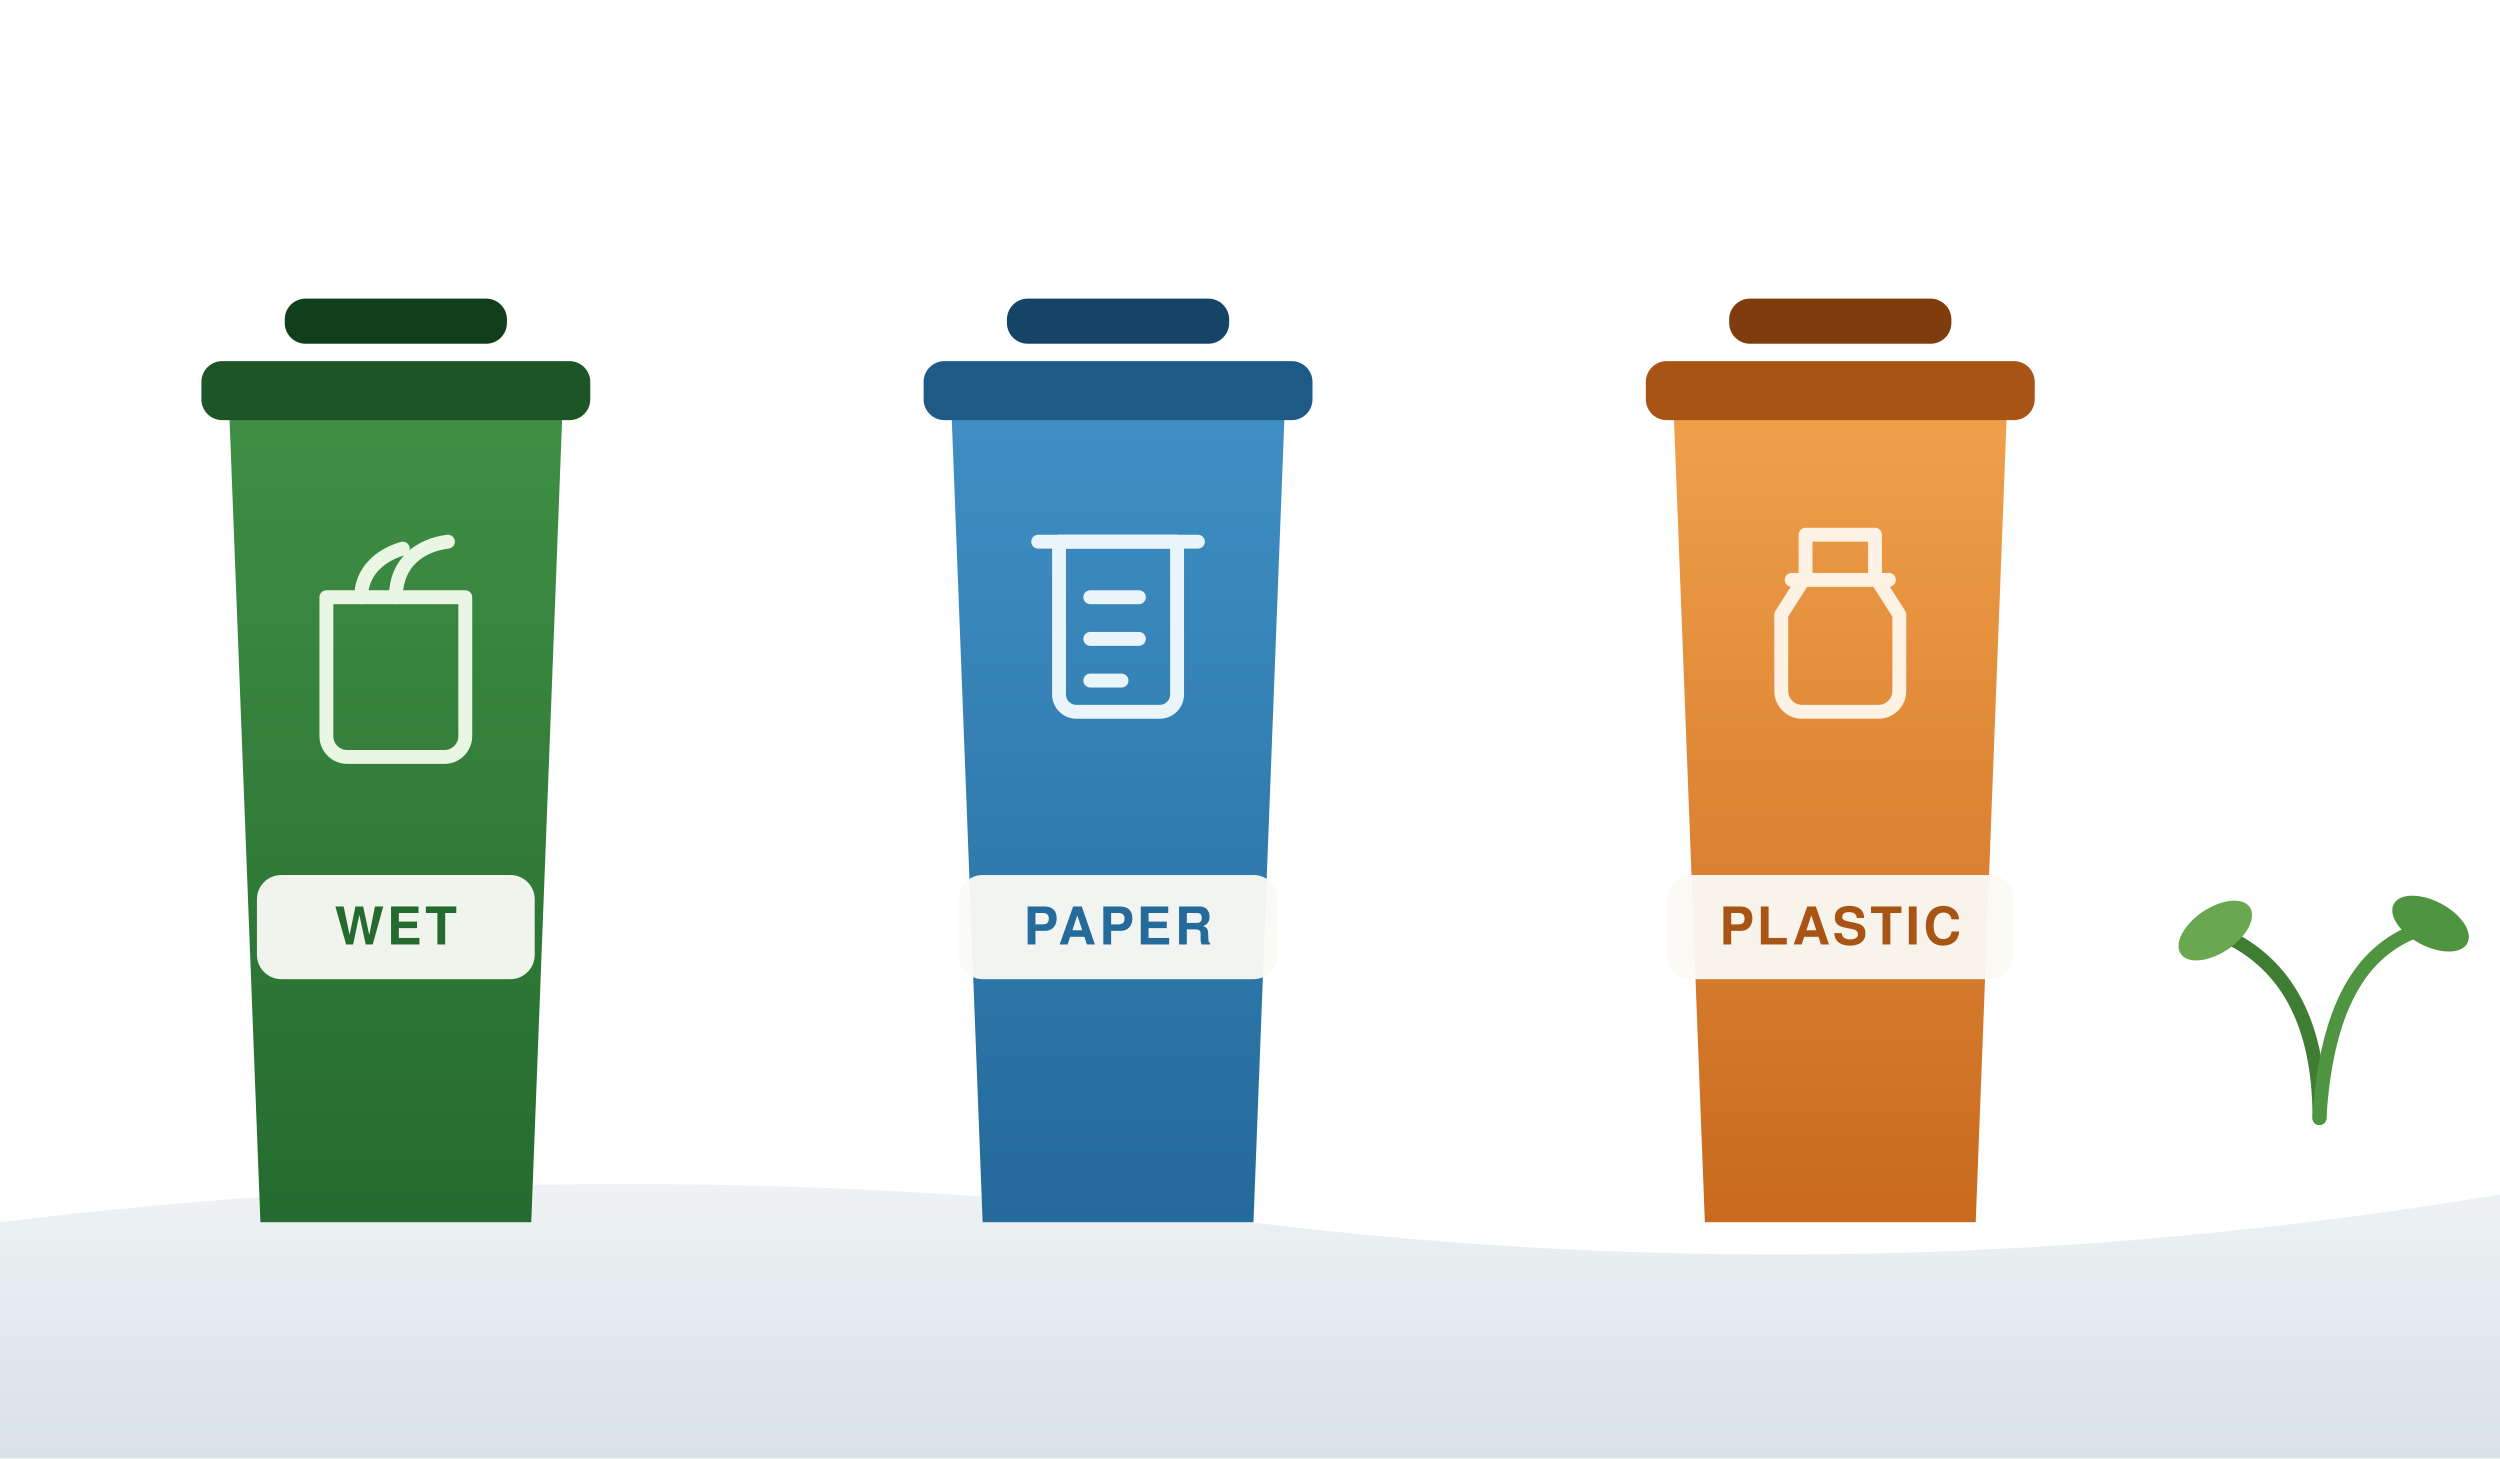
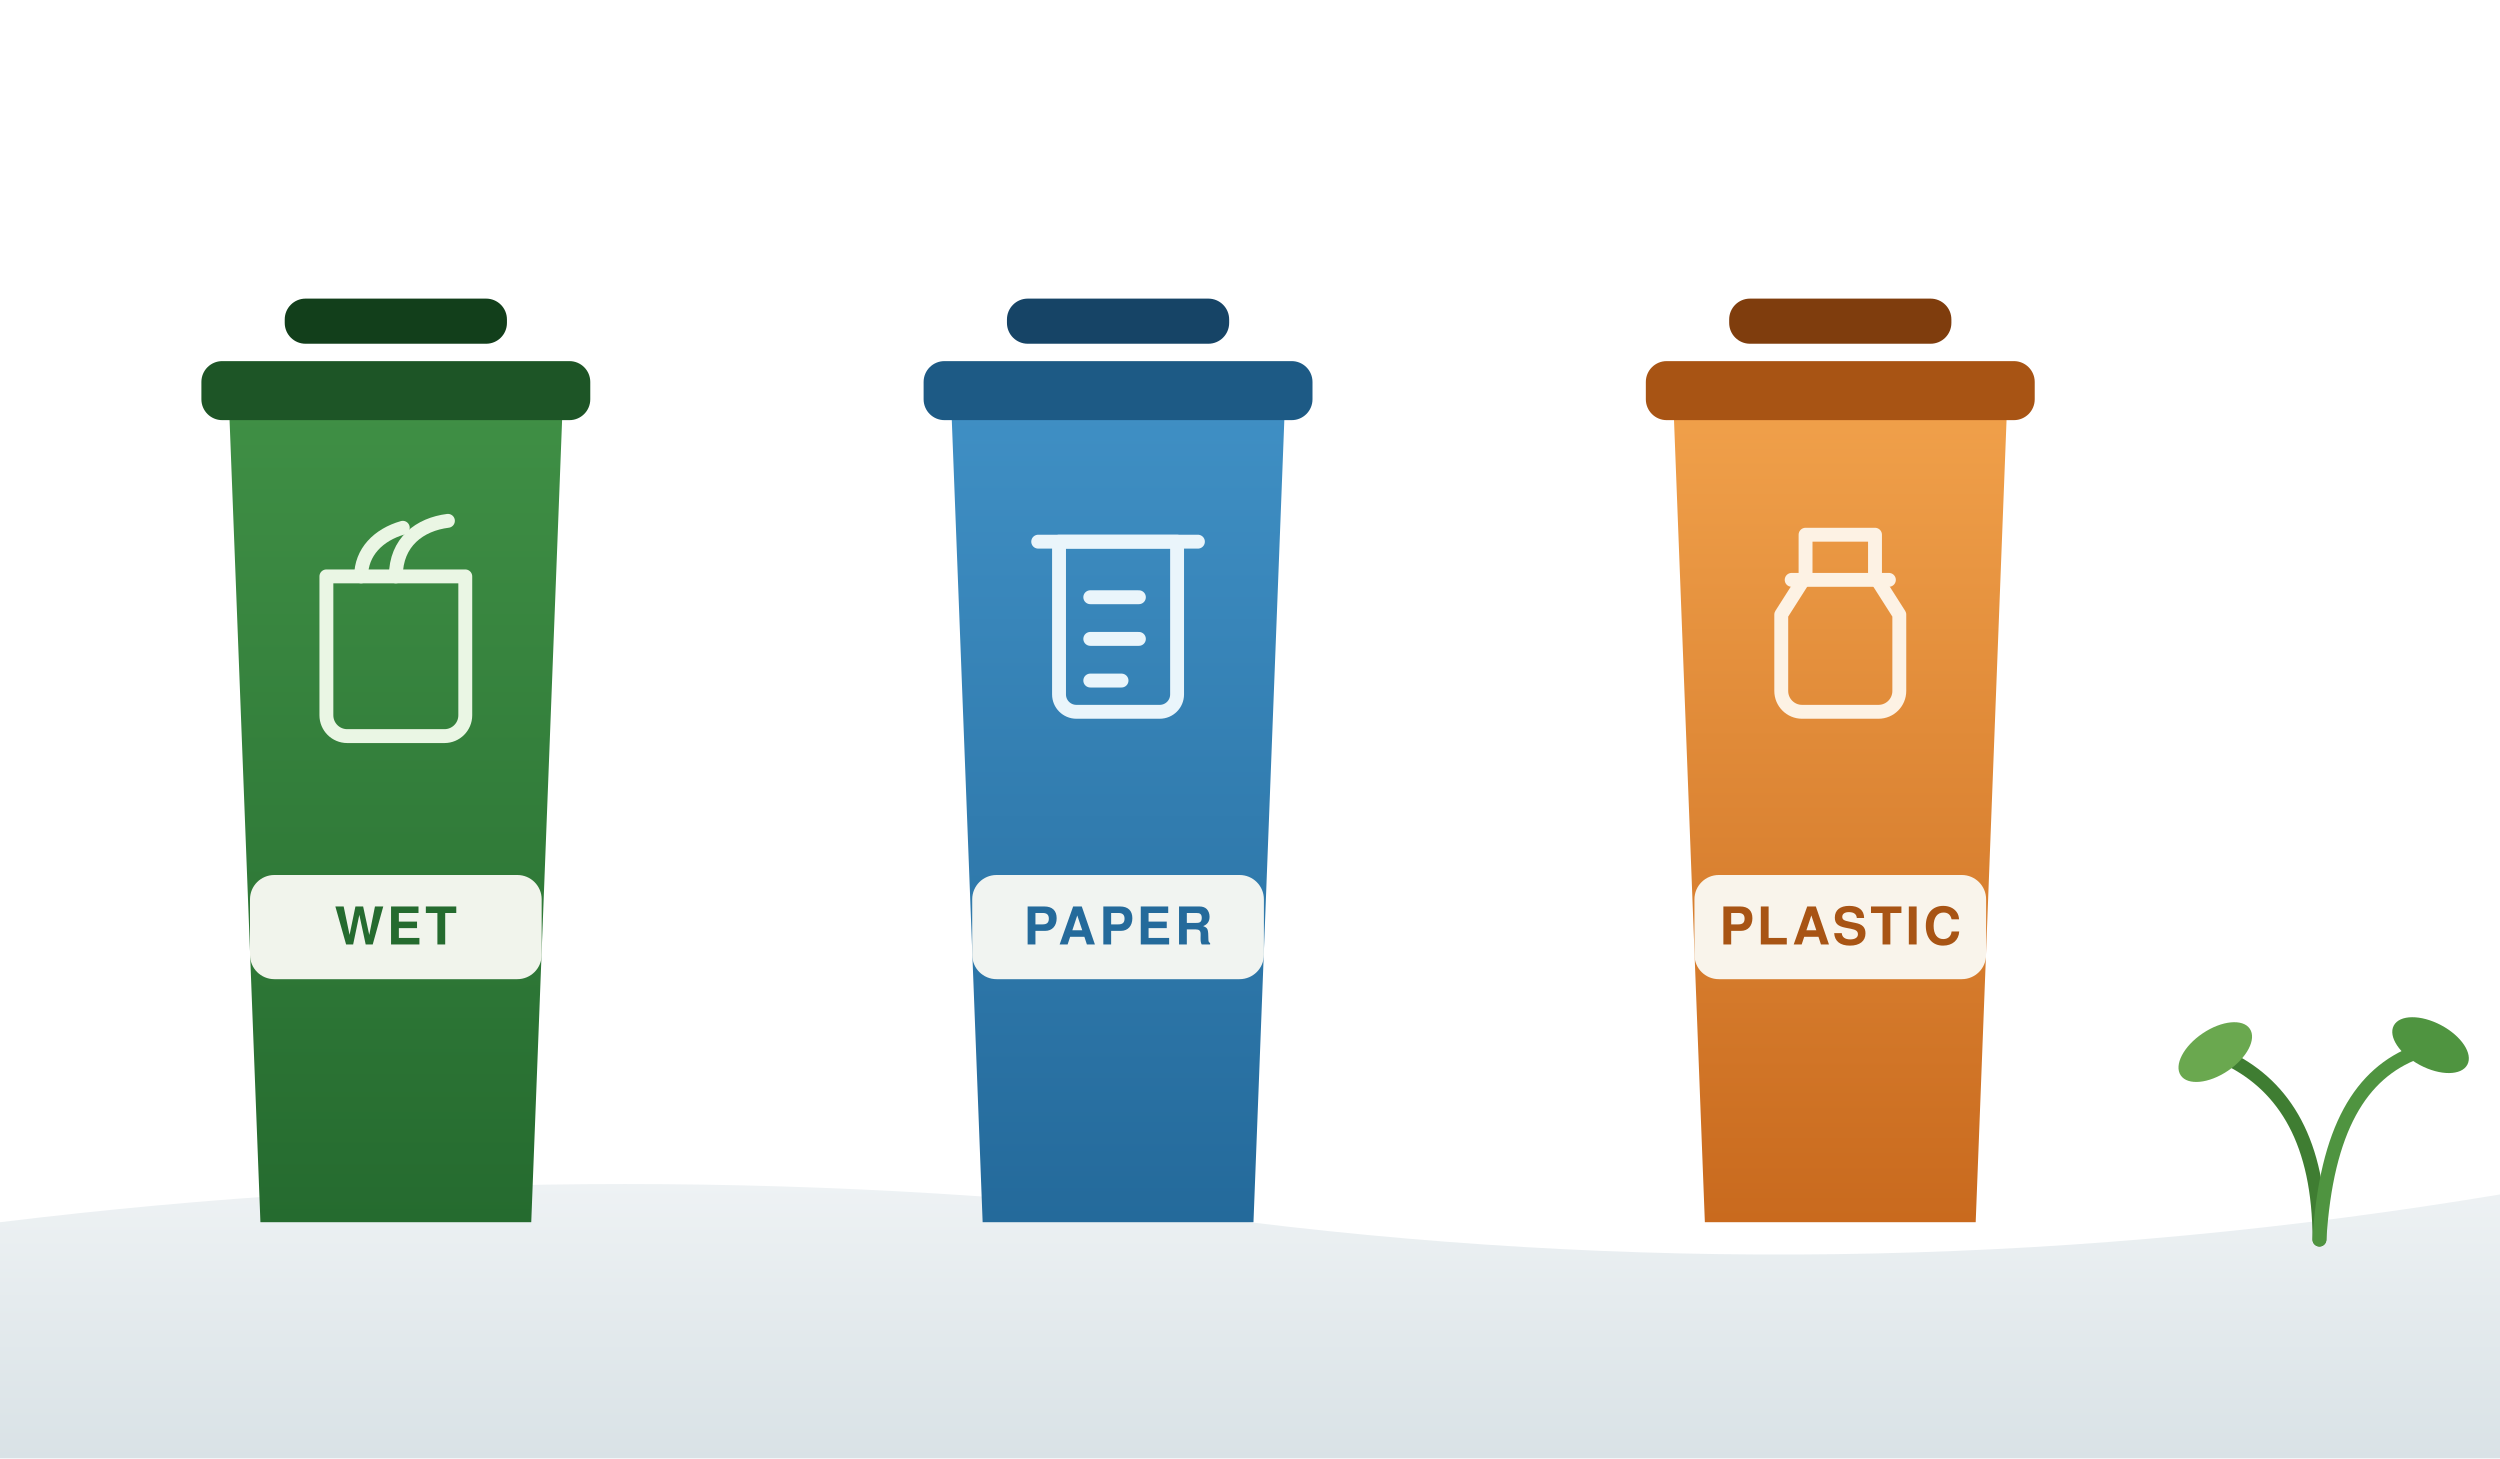
<svg xmlns="http://www.w3.org/2000/svg" viewBox="0 0 720 420" role="img" aria-labelledby="binsTitle binsDesc">
  <defs>
    <linearGradient id="bWet" x1="0" y1="0" x2="0" y2="1">
      <stop offset="0%" stop-color="#3f8f45" />
      <stop offset="100%" stop-color="#256b2f" />
    </linearGradient>
    <linearGradient id="bPap" x1="0" y1="0" x2="0" y2="1">
      <stop offset="0%" stop-color="#3f8fc4" />
      <stop offset="100%" stop-color="#246a9b" />
    </linearGradient>
    <linearGradient id="bPla" x1="0" y1="0" x2="0" y2="1">
      <stop offset="0%" stop-color="#f0a04a" />
      <stop offset="100%" stop-color="#c96a1e" />
    </linearGradient>
    <linearGradient id="bFloor" x1="0" y1="0" x2="0" y2="1">
      <stop offset="0%" stop-color="#eef2f4" />
      <stop offset="100%" stop-color="#d9e2e6" />
    </linearGradient>
  </defs>
  <path d="M0 352 Q180 330 360 352 Q540 374 720 344 L720 420 L0 420 Z" fill="url(#bFloor)" />
  <g transform="translate(58,0)">
    <path d="M8 118 h96 l-9 234 h-78 Z" fill="url(#bWet)" />
    <rect x="0" y="104" width="112" height="17" rx="6" fill="#1d5526" />
    <rect x="24" y="86" width="64" height="13" rx="6" fill="#123f1b" />
-     <g transform="translate(26,156)" fill="none" stroke="#eaf6e4" stroke-width="4" stroke-linecap="round" stroke-linejoin="round">
+     <g transform="translate(26,150)" fill="none" stroke="#eaf6e4" stroke-width="4" stroke-linecap="round" stroke-linejoin="round">
      <path d="M10 16 h40 v40 a6 6 0 0 1 -6 6 h-28 a6 6 0 0 1 -6 -6 Z" />
      <path d="M30 16 C30 6 37 1 45 0" />
      <path d="M20 16 C20 9 25 4 32 2" />
    </g>
-     <rect x="16" y="252" width="80" height="30" rx="7" fill="#fbfaf4" opacity=".95" />
+     <rect x="14" y="252" width="84" height="30" rx="7" fill="#fbfaf4" opacity=".95" />
    <text x="56" y="272" font-family="Karla, Helvetica, sans-serif" font-size="15" font-weight="800" fill="#256b2f" text-anchor="middle" letter-spacing="1">WET</text>
  </g>
  <g transform="translate(266,0)">
    <path d="M8 118 h96 l-9 234 h-78 Z" fill="url(#bPap)" />
    <rect x="0" y="104" width="112" height="17" rx="6" fill="#1d5a85" />
    <rect x="24" y="86" width="64" height="13" rx="6" fill="#164466" />
    <g transform="translate(25,150)" fill="none" stroke="#eaf5fb" stroke-width="4" stroke-linecap="round" stroke-linejoin="round">
      <path d="M14 6 h34 v44 a5 5 0 0 1 -5 5 h-24 a5 5 0 0 1 -5 -5 Z" />
      <path d="M8 6 h46" />
      <path d="M23 22 h14 M23 34 h14 M23 46 h9" />
    </g>
-     <rect x="10" y="252" width="92" height="30" rx="7" fill="#fbfaf4" opacity=".95" />
+     <rect x="14" y="252" width="84" height="30" rx="7" fill="#fbfaf4" opacity=".95" />
    <text x="56" y="272" font-family="Karla, Helvetica, sans-serif" font-size="15" font-weight="800" fill="#246a9b" text-anchor="middle" letter-spacing="1">PAPER</text>
  </g>
  <g transform="translate(474,0)">
    <path d="M8 118 h96 l-9 234 h-78 Z" fill="url(#bPla)" />
    <rect x="0" y="104" width="112" height="17" rx="6" fill="#a85414" />
    <rect x="24" y="86" width="64" height="13" rx="6" fill="#7f3d0d" />
    <g transform="translate(28,150)" fill="none" stroke="#fdf2e4" stroke-width="4" stroke-linecap="round" stroke-linejoin="round">
      <path d="M18 4 h20 v12 l7 11 v22 a6 6 0 0 1 -6 6 h-22 a6 6 0 0 1 -6 -6 v-22 l7 -11 Z" />
      <path d="M14 17 h28" />
    </g>
-     <rect x="6" y="252" width="100" height="30" rx="7" fill="#fbfaf4" opacity=".95" />
+     <rect x="14" y="252" width="84" height="30" rx="7" fill="#fbfaf4" opacity=".95" />
    <text x="56" y="272" font-family="Karla, Helvetica, sans-serif" font-size="15" font-weight="800" fill="#a85414" text-anchor="middle" letter-spacing="1">PLASTIC</text>
  </g>
-   <g transform="translate(668,300)">
+   <g transform="translate(668,335)">
    <path d="M0 22 C0 -6 -10 -22 -26 -30" stroke="#3f7d32" stroke-width="4" fill="none" stroke-linecap="round" />
    <path d="M0 22 C2 -10 12 -26 28 -32" stroke="#4f9440" stroke-width="4" fill="none" stroke-linecap="round" />
    <ellipse cx="-30" cy="-32" rx="12" ry="6.5" fill="#6aa84f" transform="rotate(-34 -30 -32)" />
    <ellipse cx="32" cy="-34" rx="12" ry="6.5" fill="#4f9440" transform="rotate(28 32 -34)" />
  </g>
</svg>
